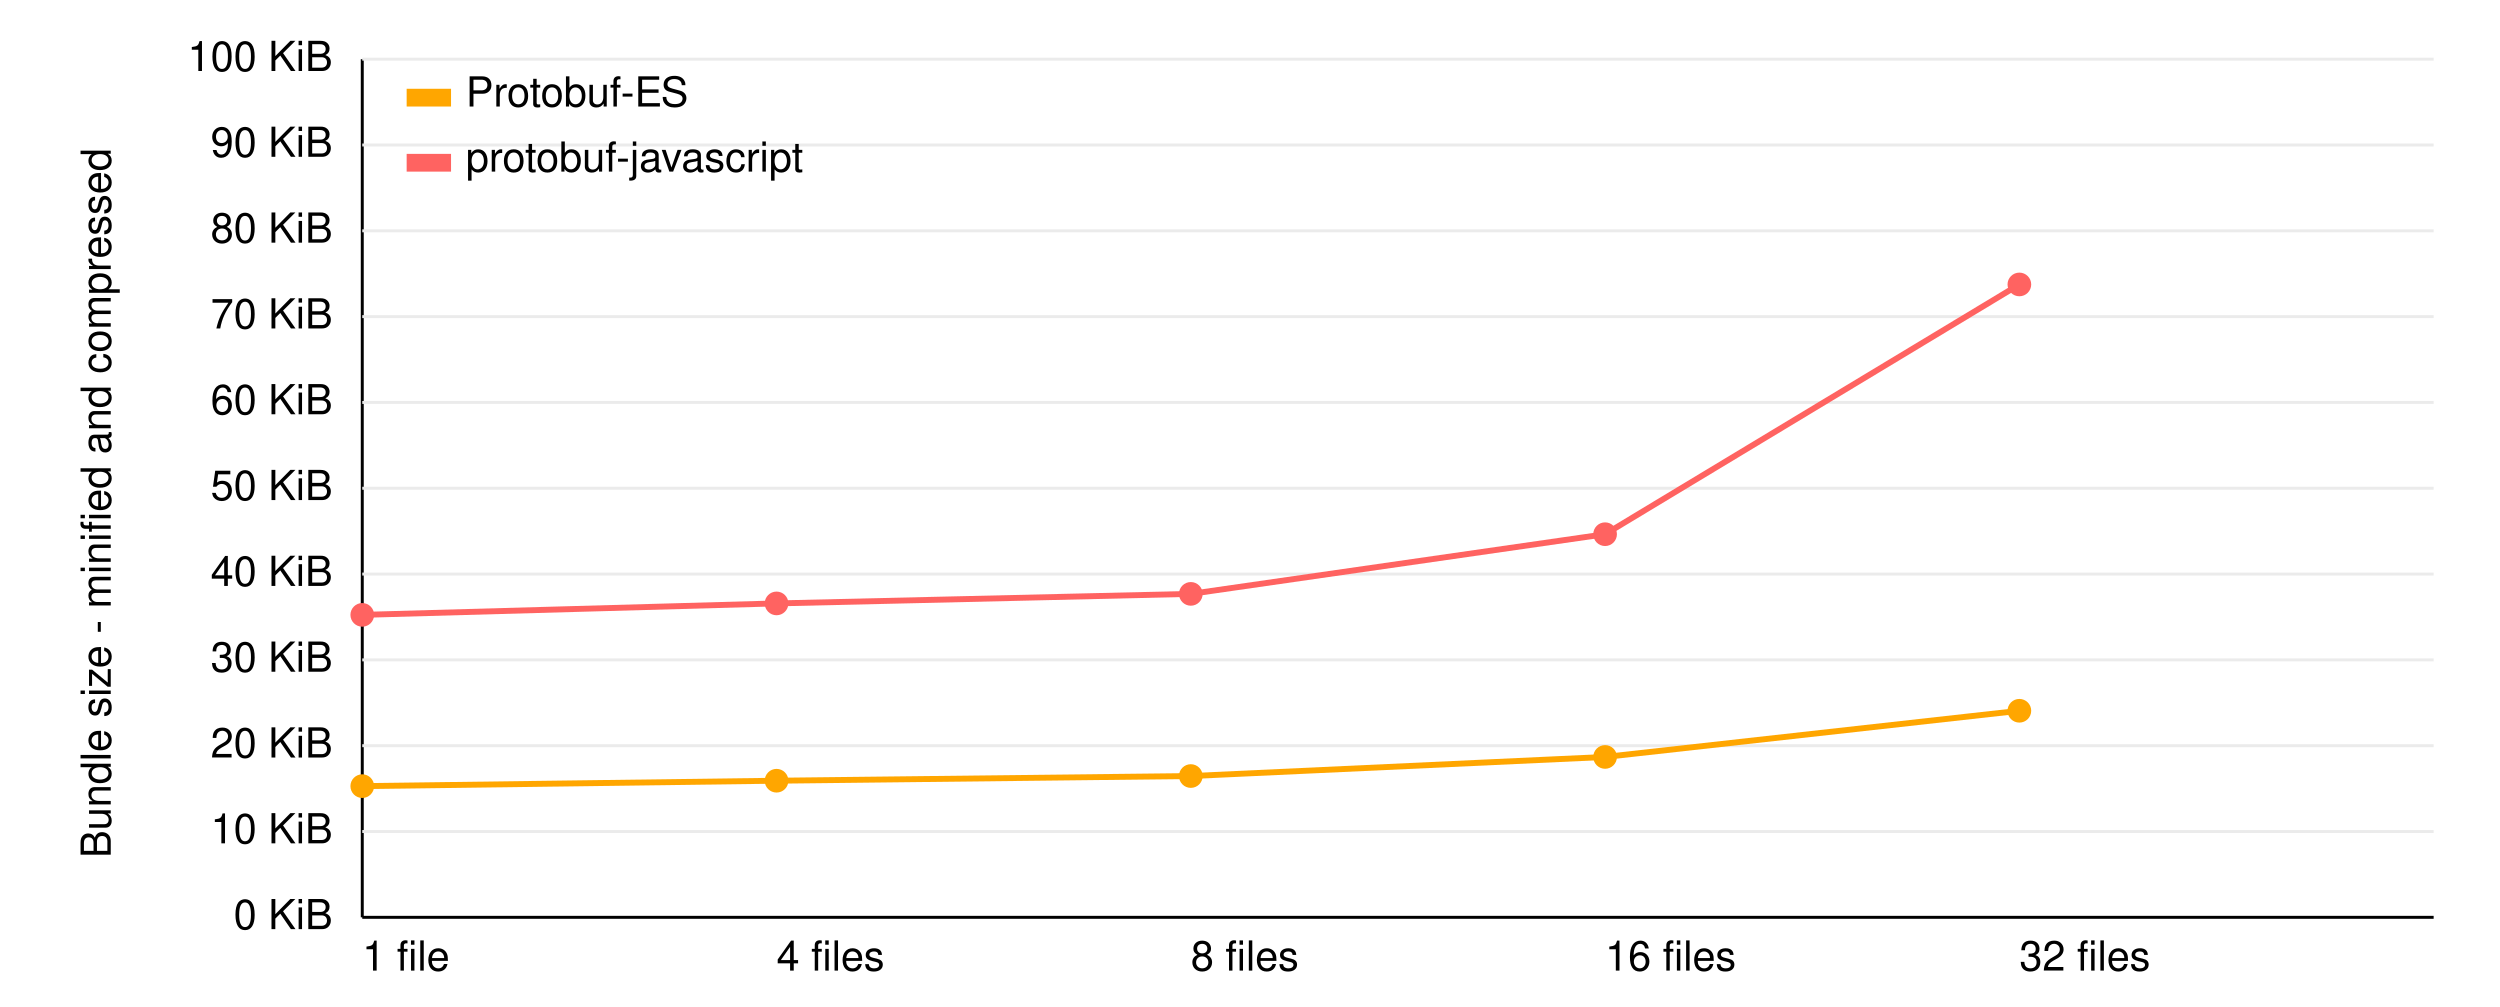
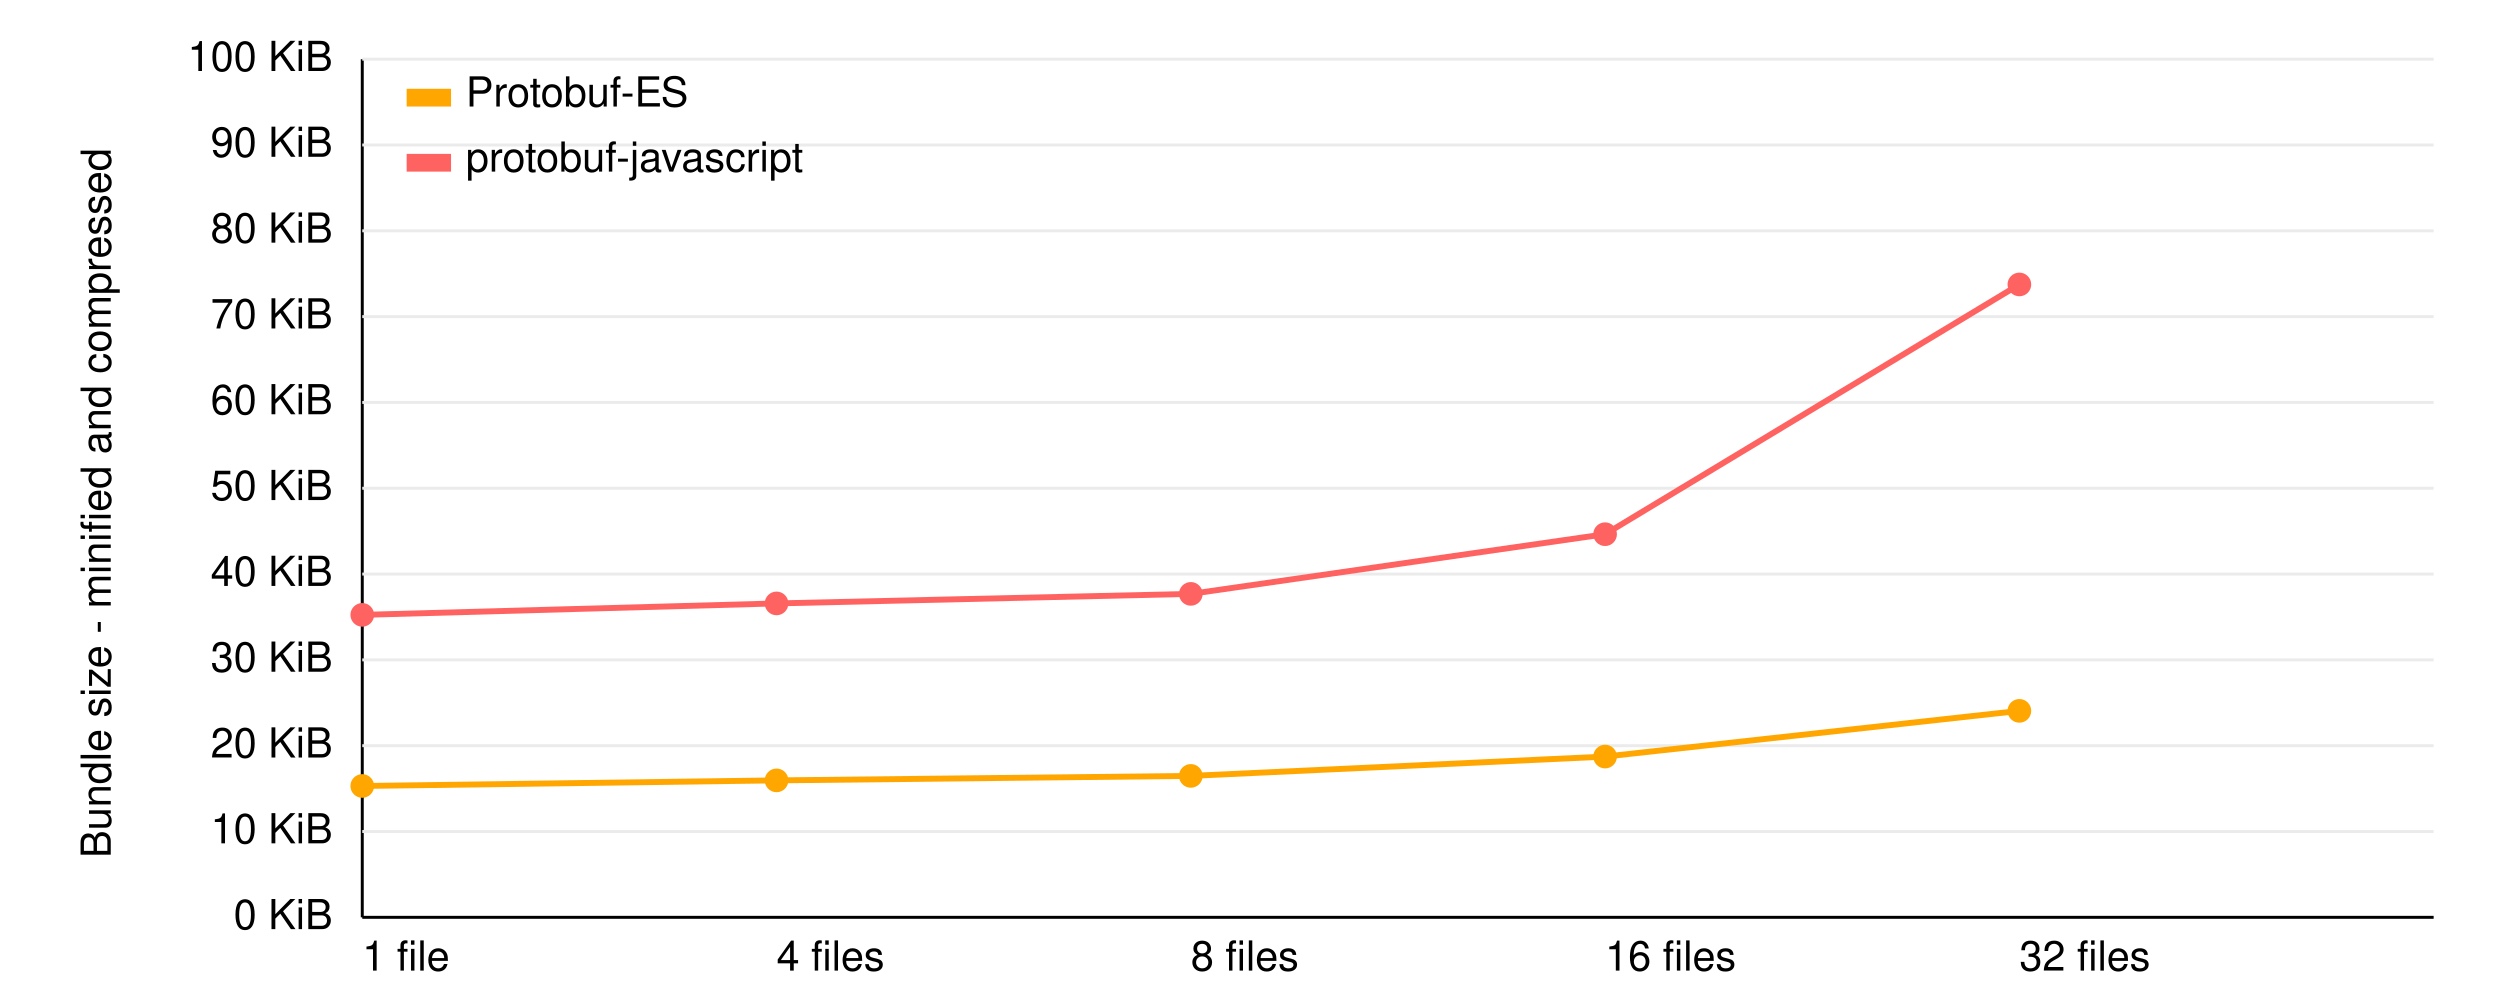
<svg xmlns="http://www.w3.org/2000/svg" version="1.1" width="820px" height="330px" viewBox="0 0 820 340" class="chart">
  <style>
      
      text {
        font: 14px Verdana, Helvetica, Arial, sans-serif;
      }
      
    </style>
  <rect x="-10%" y="-10%" width="120%" height="120%" fill="#ffffff" />
  <g transform="translate(110,310)">
    <line y1="0" x2="700" stroke="black" />
    <text x="0" y="18" text-anchor="start">1 file</text>
    <text x="140" y="18" text-anchor="start">4 files</text>
    <text x="280" y="18" text-anchor="start">8 files</text>
    <text x="420" y="18" text-anchor="start">16 files</text>
    <text x="560" y="18" text-anchor="start">32 files</text>
  </g>
  <g transform="translate(110, 20)">
    <line x1="0" x2="0" y1="0" y2="290" stroke="black" />
    <g transform="rotate(-90), translate(-150,-85)">
      <text text-anchor="middle">Bundle size - minified and compressed</text>
    </g>
    <text x="-10" y="4" text-anchor="end">100 KiB</text>
    <line x1="0" x2="700" y1="0" y2="0" stroke="#ebebeb" />
    <text x="-10" y="33" text-anchor="end">90 KiB</text>
    <line x1="0" x2="700" y1="29" y2="29" stroke="#ebebeb" />
    <text x="-10" y="62" text-anchor="end">80 KiB</text>
    <line x1="0" x2="700" y1="58" y2="58" stroke="#ebebeb" />
    <text x="-10" y="91" text-anchor="end">70 KiB</text>
    <line x1="0" x2="700" y1="87" y2="87" stroke="#ebebeb" />
    <text x="-10" y="120" text-anchor="end">60 KiB</text>
    <line x1="0" x2="700" y1="116" y2="116" stroke="#ebebeb" />
    <text x="-10" y="149" text-anchor="end">50 KiB</text>
    <line x1="0" x2="700" y1="145" y2="145" stroke="#ebebeb" />
    <text x="-10" y="178" text-anchor="end">40 KiB</text>
    <line x1="0" x2="700" y1="174" y2="174" stroke="#ebebeb" />
    <text x="-10" y="207" text-anchor="end">30 KiB</text>
    <line x1="0" x2="700" y1="203" y2="203" stroke="#ebebeb" />
    <text x="-10" y="236" text-anchor="end">20 KiB</text>
    <line x1="0" x2="700" y1="232" y2="232" stroke="#ebebeb" />
    <text x="-10" y="265" text-anchor="end">10 KiB</text>
    <line x1="0" x2="700" y1="261" y2="261" stroke="#ebebeb" />
    <text x="-10" y="294" text-anchor="end">0 KiB</text>
  </g>
  <g transform="translate(110, 20)">
-     <polyline fill="none" stroke="#ffa600" stroke-width="2" points="0,245.667 140,243.835 280,242.255 420,235.803 560,220.196">
+     <polyline fill="none" stroke="#ffa600" stroke-width="2" points="0,245.611 140,243.722 280,242.207 420,235.676 560,220.227">
    </polyline>
-     <circle cx="0" cy="245.667" r="4" fill="#ffa600" />
-     <circle cx="140" cy="243.835" r="4" fill="#ffa600" />
-     <circle cx="280" cy="242.255" r="4" fill="#ffa600" />
-     <circle cx="420" cy="235.803" r="4" fill="#ffa600" />
-     <circle cx="560" cy="220.196" r="4" fill="#ffa600" />
+     <circle cx="0" cy="245.611" r="4" fill="#ffa600" />
+     <circle cx="140" cy="243.722" r="4" fill="#ffa600" />
+     <circle cx="280" cy="242.207" r="4" fill="#ffa600" />
+     <circle cx="420" cy="235.676" r="4" fill="#ffa600" />
+     <circle cx="560" cy="220.227" r="4" fill="#ffa600" />
  </g>
  <g transform="translate(110, 20)">
    <polyline fill="none" stroke="#ff6361" stroke-width="2" points="0,187.789 140,183.918 280,180.695 420,160.528 560,76.125">
    </polyline>
    <circle cx="0" cy="187.789" r="4" fill="#ff6361" />
    <circle cx="140" cy="183.918" r="4" fill="#ff6361" />
    <circle cx="280" cy="180.695" r="4" fill="#ff6361" />
    <circle cx="420" cy="160.528" r="4" fill="#ff6361" />
    <circle cx="560" cy="76.125" r="4" fill="#ff6361" />
  </g>
  <g transform="translate(125, 30)">
    <g transform="translate(0, 0)">
      <rect width="15" height="6" fill="#ffa600" />
      <text x="20" y="6">Protobuf-ES</text>
    </g>
    <g transform="translate(0, 22)">
      <rect width="15" height="6" fill="#ff6361" />
      <text x="20" y="6">protobuf-javascript</text>
    </g>
  </g>
</svg>
